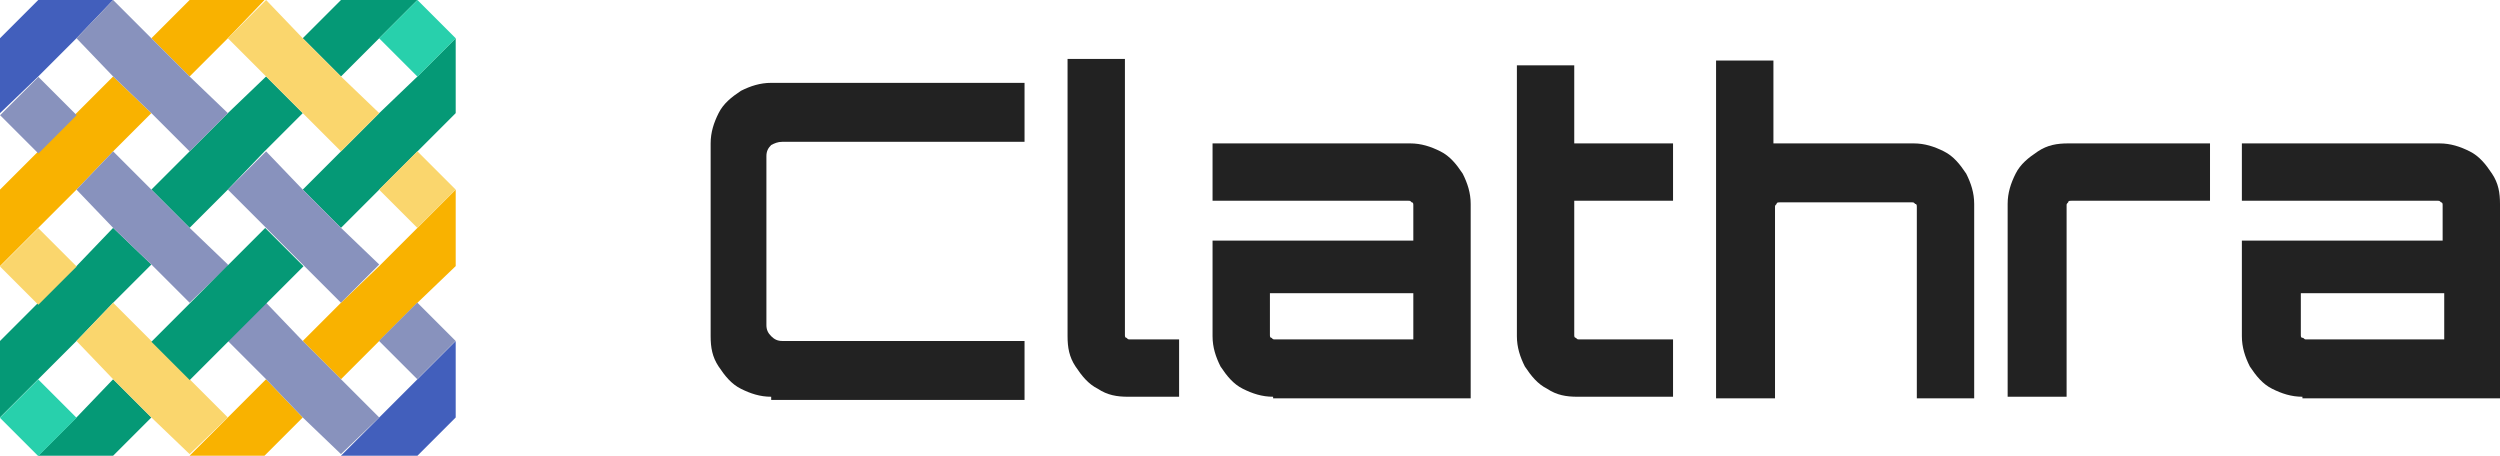
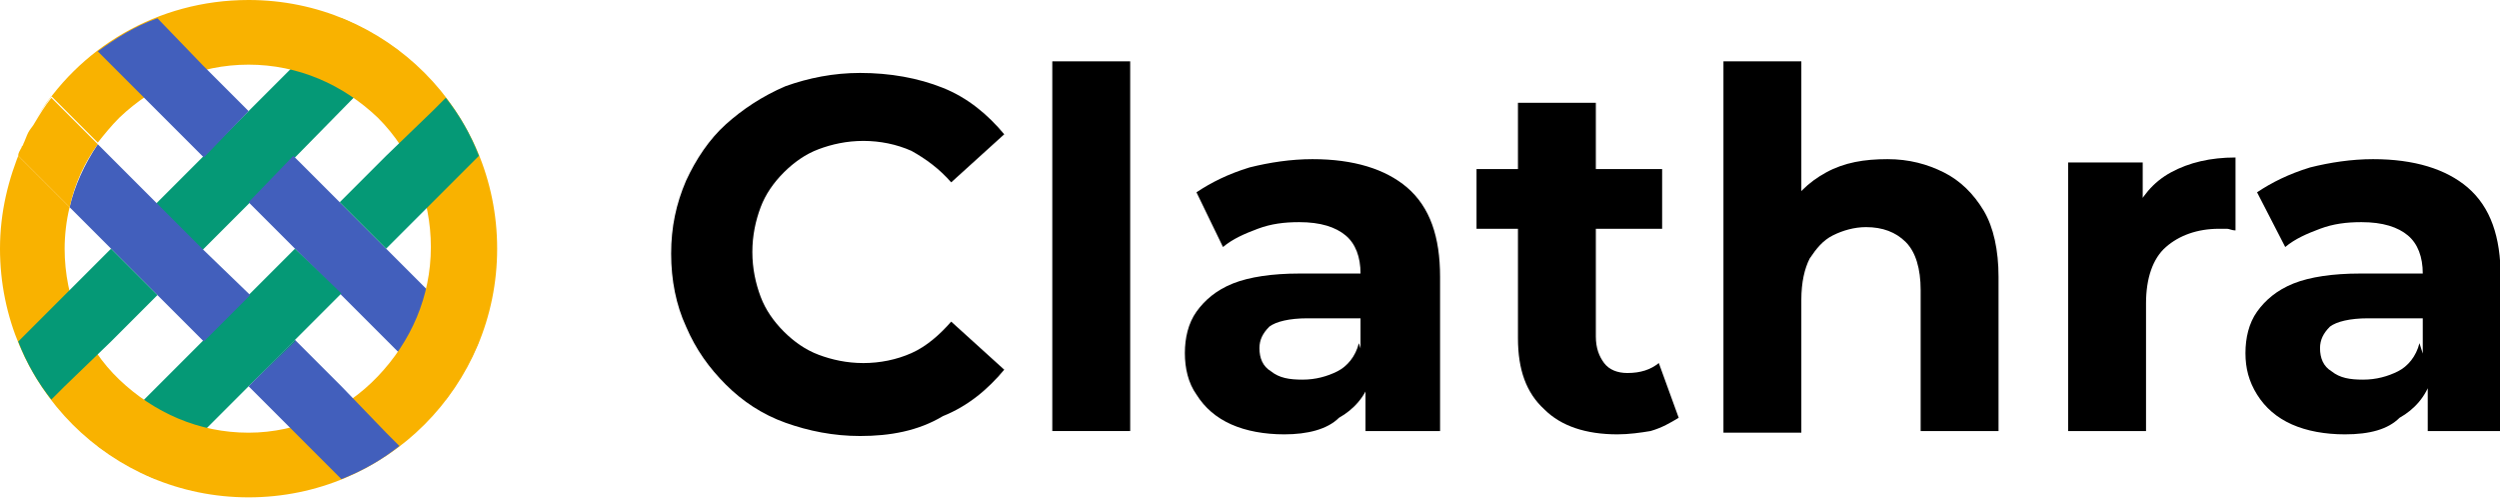
- <svg xmlns="http://www.w3.org/2000/svg" version="1.1" id="Layer_1" x="0px" y="0px" viewBox="0 0 156.9 28.6" style="enable-background:new 0 0 156.9 28.6;" xml:space="preserve">
+ <svg xmlns="http://www.w3.org/2000/svg" version="1.1" id="Layer_1" x="0px" y="0px" viewBox="0 0 150.8 30" style="enable-background:new 0 0 150.8 30;" xml:space="preserve">
  <style type="text/css">
	.st0{fill:none;}
- 	.st1{fill:#F9B200;}
- 	.st2{fill:#059976;}
+ 	.st1{fill:#059976;}
+ 	.st2{fill:#8892BD;}
	.st3{fill:#425FBC;}
- 	.st4{fill:#FAD66D;}
- 	.st5{fill:#8892BD;}
- 	.st6{fill:#28D0AC;}
- 	.st7{fill:#222222;}
+ 	.st4{fill:#F9B200;}
</style>
-   <g id="XMLID_215_">
-     <rect id="XMLID_214_" x="12.6" y="3.1" transform="matrix(0.7071 -0.7071 0.7071 0.7071 0.7983 11.5351)" class="st0" width="3.4" height="3.4" />
-     <rect id="XMLID_213_" x="22.1" y="12.6" transform="matrix(0.7071 -0.7071 0.7071 0.7071 -3.1464 21.0351)" class="st0" width="3.4" height="3.4" />
-     <rect id="XMLID_212_" x="3.1" y="12.6" transform="matrix(0.7071 -0.7071 0.7071 0.7071 -8.7019 7.5882)" class="st0" width="3.4" height="3.4" />
-     <rect id="XMLID_211_" x="12.6" y="12.6" transform="matrix(0.7071 -0.7071 0.7071 0.7071 -5.9235 14.3114)" class="st0" width="3.4" height="3.4" />
-     <rect id="XMLID_210_" x="7.8" y="17.4" transform="matrix(0.7071 -0.7071 0.7071 0.7071 -10.695 12.2897)" class="st0" width="3.4" height="3.4" />
-     <rect id="XMLID_209_" x="17.3" y="7.9" transform="matrix(0.7071 -0.7071 0.7071 0.7071 -1.195 16.2336)" class="st0" width="3.4" height="3.4" />
-     <rect id="XMLID_208_" x="22.1" y="3.1" transform="matrix(0.7071 -0.7071 0.7071 0.7071 3.5754 18.2579)" class="st0" width="3.4" height="3.4" />
-     <rect id="XMLID_207_" x="17.3" y="17.4" transform="matrix(0.7071 -0.7071 0.7071 0.7071 -7.9178 19.0118)" class="st0" width="3.4" height="3.4" />
-     <rect id="XMLID_206_" x="3.1" y="3.1" transform="matrix(0.7071 -0.7071 0.7071 0.7071 -1.978 4.8111)" class="st0" width="3.4" height="3.4" />
-     <rect id="XMLID_205_" x="12.6" y="22.1" transform="matrix(0.7071 -0.7071 0.7071 0.7071 -12.6466 17.0886)" class="st0" width="3.4" height="3.4" />
-     <rect id="XMLID_204_" x="7.8" y="7.9" transform="matrix(0.7071 -0.7071 0.7071 0.7071 -3.9728 9.5127)" class="st0" width="3.4" height="3.4" />
-     <rect id="XMLID_203_" x="3.1" y="22.1" transform="matrix(0.7071 -0.7071 0.7071 0.7071 -15.4247 10.3658)" class="st0" width="3.4" height="3.4" />
-     <rect id="XMLID_202_" x="22.1" y="22.1" transform="matrix(0.7071 -0.7071 0.7071 0.7071 -9.8701 23.8122)" class="st0" width="3.4" height="3.4" />
-     <polygon id="XMLID_201_" class="st1" points="16.7,23.8 14.3,26.2 11.9,28.6 16.6,28.6 19,26.2  " />
-     <polygon id="XMLID_200_" class="st2" points="7.1,23.8 4.8,26.2 2.4,28.6 7.1,28.6 9.5,26.2  " />
-     <polygon id="XMLID_199_" class="st1" points="11.9,4.8 14.3,2.4 16.6,0 11.9,0 9.5,2.4  " />
-     <polygon id="XMLID_198_" class="st2" points="21.4,4.8 23.8,2.4 26.2,0 21.4,0 19,2.4  " />
-     <polygon id="XMLID_197_" class="st1" points="23.8,16.7 21.4,19 19,21.4 21.4,23.8 23.8,21.4 26.2,19 28.6,16.7 28.6,11.9    26.2,14.3  " />
-     <polygon id="XMLID_196_" class="st2" points="23.8,7.1 21.4,9.5 19,11.9 21.4,14.3 23.8,11.9 26.2,9.5 28.6,7.1 28.6,2.4 26.2,4.8     " />
-     <polygon id="XMLID_195_" class="st2" points="16.6,9.5 19,7.1 16.7,4.8 14.3,7.1 11.9,9.5 9.5,11.9 11.9,14.3 14.3,11.9  " />
-     <polygon id="XMLID_194_" class="st2" points="4.8,21.4 7.1,19 9.5,16.6 7.1,14.3 4.8,16.7 2.4,19 0,21.4 0,26.2 2.4,23.8  " />
-     <polygon id="XMLID_193_" class="st3" points="23.8,26.2 21.4,28.6 26.2,28.6 28.6,26.2 28.6,21.4 26.2,23.8  " />
-     <polygon id="XMLID_192_" class="st3" points="4.8,2.4 7.1,0 2.4,0 0,2.4 0,7.1 2.4,4.8  " />
-     <polygon id="XMLID_191_" class="st1" points="4.8,11.9 7.1,9.5 9.5,7.1 7.1,4.8 4.8,7.1 2.4,9.5 0,11.9 0,16.7 2.4,14.3  " />
-     <polygon id="XMLID_190_" class="st4" points="16.7,4.8 19,7.1 21.4,9.5 23.8,7.1 21.4,4.8 19,2.4 16.7,0 14.3,2.4  " />
-     <rect id="XMLID_189_" x="24.5" y="10.2" transform="matrix(0.7071 -0.7071 0.7071 0.7071 -0.7462 22.0113)" class="st4" width="3.4" height="3.4" />
-     <polygon id="XMLID_188_" class="st5" points="7.1,4.8 9.5,7.1 11.9,9.5 14.3,7.1 11.9,4.8 9.5,2.4 7.1,0 4.8,2.4  " />
-     <rect id="XMLID_187_" x="24.5" y="19.7" transform="matrix(0.7071 -0.7071 0.7071 0.7071 -7.4699 24.7884)" class="st5" width="3.4" height="3.4" />
-     <polygon id="XMLID_186_" class="st5" points="16.7,14.3 19,16.6 21.4,19 23.8,16.6 21.4,14.3 19,11.9 16.7,9.5 14.3,11.9  " />
-     <rect id="XMLID_185_" x="24.5" y="0.7" transform="matrix(0.7071 -0.7071 0.7071 0.7071 5.975 19.2332)" class="st6" width="3.4" height="3.4" />
-     <rect id="XMLID_184_" x="0.7" y="15" transform="matrix(0.7071 -0.7071 0.7071 0.7071 -11.1008 6.6133)" class="st4" width="3.4" height="3.4" />
-     <polygon id="XMLID_183_" class="st4" points="7.1,23.8 9.5,26.2 11.9,28.5 14.3,26.2 11.9,23.8 9.5,21.4 7.1,19 4.8,21.4  " />
-     <rect id="XMLID_182_" x="0.7" y="5.5" transform="matrix(0.7071 -0.7071 0.7071 0.7071 -4.3791 3.8363)" class="st5" width="3.4" height="3.4" />
-     <rect id="XMLID_180_" x="0.7" y="24.5" transform="matrix(0.7071 -0.7071 0.7071 0.7071 -17.8245 9.3905)" class="st6" width="3.4" height="3.4" />
-     <polygon id="XMLID_6_" class="st5" points="14.3,16.6 11.9,14.3 9.5,11.9 7.1,9.5 4.8,11.9 7.1,14.3 9.5,16.6 11.9,19 14.3,16.7     " />
-     <polygon id="XMLID_9_" class="st5" points="21.4,23.8 19,21.4 16.7,19 16.6,19 14.3,21.4 16.7,23.8 19,26.2 21.4,28.5 23.8,26.2     " />
-     <rect id="XMLID_8_" x="9.2" y="17.4" transform="matrix(0.7071 -0.7071 0.7071 0.7071 -9.3064 15.6506)" class="st2" width="10.1" height="3.4" />
+   <g>
+     <path d="M51.9,26.3c-1.6,0-3.1-0.3-4.5-0.8c-1.4-0.5-2.6-1.3-3.6-2.3c-1-1-1.8-2.1-2.4-3.5c-0.6-1.3-0.9-2.8-0.9-4.4   c0-1.6,0.3-3,0.9-4.4c0.6-1.3,1.4-2.5,2.4-3.4s2.2-1.7,3.6-2.3c1.4-0.5,2.9-0.8,4.5-0.8c1.8,0,3.5,0.3,5,0.9   c1.5,0.6,2.7,1.6,3.7,2.8l-3.2,2.9c-0.7-0.8-1.5-1.4-2.4-1.9c-0.9-0.4-1.9-0.6-2.9-0.6c-1,0-1.9,0.2-2.7,0.5   c-0.8,0.3-1.5,0.8-2.1,1.4s-1.1,1.3-1.4,2.1c-0.3,0.8-0.5,1.7-0.5,2.7c0,1,0.2,1.9,0.5,2.7c0.3,0.8,0.8,1.5,1.4,2.1   c0.6,0.6,1.3,1.1,2.1,1.4c0.8,0.3,1.7,0.5,2.7,0.5c1,0,2-0.2,2.9-0.6c0.9-0.4,1.7-1.1,2.4-1.9l3.2,2.9c-1,1.2-2.2,2.2-3.7,2.8   C55.4,26,53.7,26.3,51.9,26.3z" />
+     <path d="M63.5,26V3.7h4.7V26H63.5z" />
+     <path d="M77.5,26.2c-1.2,0-2.3-0.2-3.2-0.6c-0.9-0.4-1.6-1-2.1-1.8c-0.5-0.7-0.7-1.6-0.7-2.5c0-0.9,0.2-1.8,0.7-2.5   c0.5-0.7,1.2-1.3,2.2-1.7c1-0.4,2.4-0.6,4-0.6h4.3v2.7h-3.8c-1.1,0-1.9,0.2-2.3,0.5c-0.4,0.4-0.6,0.8-0.6,1.3   c0,0.6,0.2,1.1,0.7,1.4c0.5,0.4,1.1,0.5,1.9,0.5c0.8,0,1.5-0.2,2.1-0.5s1.1-0.9,1.3-1.7l0.7,2.2c-0.3,1-1,1.8-1.9,2.3   C80.1,25.9,78.9,26.2,77.5,26.2z M82.4,26v-3.2l-0.3-0.7v-5.6c0-1-0.3-1.8-0.9-2.3s-1.5-0.8-2.8-0.8c-0.9,0-1.7,0.1-2.5,0.4   s-1.5,0.6-2.1,1.1l-1.6-3.3c0.9-0.6,1.9-1.1,3.2-1.5c1.2-0.3,2.5-0.5,3.8-0.5c2.5,0,4.4,0.6,5.7,1.7c1.4,1.2,2,3,2,5.4V26H82.4z" />
+     <path d="M89.1,13.8v-3.6h11.2v3.6H89.1z M97.6,26.2c-1.9,0-3.4-0.5-4.4-1.5c-1.1-1-1.6-2.4-1.6-4.3V6.2h4.7v14.1   c0,0.7,0.2,1.2,0.5,1.6s0.8,0.6,1.4,0.6c0.8,0,1.4-0.2,1.9-0.6l1.2,3.3c-0.5,0.3-1,0.6-1.7,0.8C99,26.1,98.3,26.2,97.6,26.2z" />
+     <path d="M113.9,9.6c1.3,0,2.4,0.3,3.4,0.8c1,0.5,1.8,1.3,2.4,2.3c0.6,1,0.9,2.4,0.9,4V26h-4.7v-8.5c0-1.3-0.3-2.3-0.9-2.9   c-0.6-0.6-1.4-0.9-2.4-0.9c-0.7,0-1.4,0.2-2,0.5c-0.6,0.3-1,0.8-1.4,1.4c-0.3,0.6-0.5,1.4-0.5,2.5v8h-4.7V3.7h4.7v10.6l-1-1.4   c0.6-1.1,1.4-1.9,2.5-2.5S112.5,9.6,113.9,9.6z" />
+     <path d="M124.8,26V9.8h4.5v4.6l-0.6-1.4c0.5-1.1,1.2-2,2.3-2.6c1.1-0.6,2.4-0.9,3.9-0.9v4.4c-0.2,0-0.4-0.1-0.5-0.1   c-0.2,0-0.3,0-0.5,0c-1.3,0-2.4,0.4-3.2,1.1c-0.8,0.7-1.2,1.9-1.2,3.4V26H124.8z" />
+     <path d="M141.5,26.2c-1.2,0-2.3-0.2-3.2-0.6c-0.9-0.4-1.6-1-2.1-1.8s-0.7-1.6-0.7-2.5c0-0.9,0.2-1.8,0.7-2.5   c0.5-0.7,1.2-1.3,2.2-1.7c1-0.4,2.4-0.6,4-0.6h4.3v2.7h-3.8c-1.1,0-1.9,0.2-2.3,0.5c-0.4,0.4-0.6,0.8-0.6,1.3   c0,0.6,0.2,1.1,0.7,1.4c0.5,0.4,1.1,0.5,1.9,0.5c0.8,0,1.5-0.2,2.1-0.5s1.1-0.9,1.3-1.7l0.7,2.2c-0.3,1-1,1.8-1.9,2.3   C144.1,25.9,143,26.2,141.5,26.2z M146.5,26v-3.2l-0.3-0.7v-5.6c0-1-0.3-1.8-0.9-2.3s-1.5-0.8-2.8-0.8c-0.9,0-1.7,0.1-2.5,0.4   s-1.5,0.6-2.1,1.1l-1.7-3.3c0.9-0.6,1.9-1.1,3.2-1.5c1.2-0.3,2.5-0.5,3.8-0.5c2.5,0,4.4,0.6,5.7,1.7c1.4,1.2,2,3,2,5.4V26H146.5z" />
  </g>
  <g>
-     <path class="st7" d="M48.4,24.9c-0.7,0-1.3-0.2-1.9-0.5c-0.6-0.3-1-0.8-1.4-1.4s-0.5-1.2-0.5-1.9V9c0-0.7,0.2-1.3,0.5-1.9   c0.3-0.6,0.8-1,1.4-1.4c0.6-0.3,1.2-0.5,1.9-0.5h15.9v3.7H49.1c-0.3,0-0.5,0.1-0.7,0.2c-0.2,0.2-0.3,0.4-0.3,0.7v10.6   c0,0.3,0.1,0.5,0.3,0.7c0.2,0.2,0.4,0.3,0.7,0.3h15.2v3.7H48.4z" />
-     <path class="st7" d="M68.9,24.4c-0.6-0.3-1-0.8-1.4-1.4S67,21.8,67,21.1V3.7h3.6V21c0,0.1,0,0.2,0.1,0.2c0.1,0.1,0.1,0.1,0.2,0.1   H74v3.6h-3.2C70.1,24.9,69.5,24.8,68.9,24.4z" />
-     <path class="st7" d="M79.9,24.9c-0.7,0-1.3-0.2-1.9-0.5c-0.6-0.3-1-0.8-1.4-1.4c-0.3-0.6-0.5-1.2-0.5-1.9v-6h12.6v-2.2   c0-0.1,0-0.2-0.1-0.2c-0.1-0.1-0.1-0.1-0.2-0.1H76.1V9h12.4c0.7,0,1.3,0.2,1.9,0.5c0.6,0.3,1,0.8,1.4,1.4c0.3,0.6,0.5,1.2,0.5,1.9   v12.2H79.9z M80,21.3h8.7v-2.9h-9V21c0,0.1,0,0.2,0.1,0.2C79.9,21.3,79.9,21.3,80,21.3z" />
-     <path class="st7" d="M97.1,24.4c-0.6-0.3-1-0.8-1.4-1.4c-0.3-0.6-0.5-1.2-0.5-1.9v-17h3.6V9h6.2v3.6h-6.2V21c0,0.1,0,0.2,0.1,0.2   c0.1,0.1,0.1,0.1,0.2,0.1h5.9v3.6h-6C98.3,24.9,97.7,24.8,97.1,24.4z" />
-     <path class="st7" d="M107.7,24.9V3.8h3.6V9h8.8c0.7,0,1.3,0.2,1.9,0.5c0.6,0.3,1,0.8,1.4,1.4c0.3,0.6,0.5,1.2,0.5,1.9v12.2h-3.6   v-12c0-0.1,0-0.2-0.1-0.2c-0.1-0.1-0.1-0.1-0.2-0.1h-8.3c-0.1,0-0.2,0-0.2,0.1c-0.1,0.1-0.1,0.1-0.1,0.2v12H107.7z" />
-     <path class="st7" d="M126,24.9V12.8c0-0.7,0.2-1.3,0.5-1.9c0.3-0.6,0.8-1,1.4-1.4s1.2-0.5,1.9-0.5h8.9v3.6h-8.7   c-0.1,0-0.2,0-0.2,0.1c-0.1,0.1-0.1,0.1-0.1,0.2v12H126z" />
-     <path class="st7" d="M144.5,24.9c-0.7,0-1.3-0.2-1.9-0.5c-0.6-0.3-1-0.8-1.4-1.4c-0.3-0.6-0.5-1.2-0.5-1.9v-6h12.6v-2.2   c0-0.1,0-0.2-0.1-0.2c-0.1-0.1-0.1-0.1-0.2-0.1h-12.3V9h12.4c0.7,0,1.3,0.2,1.9,0.5c0.6,0.3,1,0.8,1.4,1.4s0.5,1.2,0.5,1.9v12.2   H144.5z M144.7,21.3h8.7v-2.9h-9V21c0,0.1,0,0.2,0.1,0.2S144.6,21.3,144.7,21.3z" />
+     <rect id="XMLID_13_" x="13" y="13" transform="matrix(0.7071 -0.7071 0.7071 0.7071 -6.2046 15.0063)" class="st0" width="3.9" height="3.9" />
+     <path class="st0" d="M3.9,17.8L6.7,15h0L1.1,9.4C0.4,11.1,0,13,0,15c0,2,0.4,3.9,1.1,5.6l0,0L3.9,17.8z" />
+     <path class="st0" d="M12.2,15l-2.8-2.8l2.8-2.8l0,0L9.5,6.7L6.7,3.9L5.9,3.1c-1,0.8-2,1.7-2.8,2.8l6.4,6.3L12.2,15z" />
+     <path class="st0" d="M12.2,3.9L15,6.7l5.6-5.6C18.9,0.4,17,0,15,0c-2,0-3.9,0.4-5.6,1.1l0,0L12.2,3.9z" />
+     <path class="st0" d="M17.8,20.5l2.8,2.8l2.8,2.8l0.8,0.8c1-0.8,2-1.7,2.8-2.8l-6.3-6.3L17.8,20.5z" />
+     <path class="st0" d="M15,12.2L15,12.2L12.2,15l2.8,2.8l0,0l-2.8,2.8l-2.8-2.8l-2.8,2.8l-2.8,2.8l-0.8,0.8c0.8,1,1.7,2,2.8,2.8   L17.8,15L15,12.2z" />
+     <path class="st0" d="M17.8,26.1L15,23.3l-5.6,5.6C11.1,29.6,13,30,15,30c2,0,3.9-0.4,5.6-1.1l0,0L17.8,26.1z" />
+     <path class="st0" d="M26.1,12.2L23.3,15l5.6,5.6C29.6,18.9,30,17,30,15c0-2-0.4-3.9-1.1-5.6l0,0L26.1,12.2z" />
+     <path class="st0" d="M23.3,3.9l-5.5,5.6l0,0l2.8,2.8l2.8-2.8l2.8-2.8l0.8-0.8c-0.8-1-1.7-2-2.8-2.8L23.3,3.9L23.3,3.9z" />
+     <path class="st1" d="M15,6.7l-2.8,2.8l0,0l0,0l-2.8,2.8l2.8,2.8l2.8-2.8l0,0l0,0l2.8-2.8l5.5-5.6l0,0l0.8-0.8   c-1.1-0.8-2.3-1.5-3.5-2L15,6.7L15,6.7z" />
+     <polygon class="st2" points="15,6.7 15,6.7 15,6.7 12.2,9.4 12.2,9.4  " />
+     <path class="st3" d="M23.3,15l-2.8-2.8l-2.8-2.8l0,0l0,0L15,12.2l2.8,2.8l2.8,2.8l6.3,6.3c0.8-1.1,1.5-2.3,2-3.5L23.3,15z" />
+     <rect x="14.4" y="10.8" transform="matrix(0.7071 -0.7071 0.7071 0.7071 -2.8577 14.7666)" class="st2" width="3.9" height="0" />
+     <path class="st1" d="M15,23.3l2.8-2.8l0,0l0,0l2.8-2.8L17.8,15L5.9,26.9c1.1,0.8,2.3,1.5,3.5,2L15,23.3L15,23.3z" />
+     <path class="st0" d="M12.2,15l2.8,2.8l0,0l-2.8,2.8l-2.8-2.8L6.7,15h0l-2.5-2.5C4,13.3,3.9,14.2,3.9,15c0,3,1.2,5.7,3.2,7.8   s4.9,3.2,7.8,3.2s5.7-1.2,7.8-3.2s3.2-4.9,3.2-7.8c0-3-1.2-5.7-3.2-7.8C20.7,5.1,18,3.9,15,3.9S9.3,5.1,7.2,7.2   c-0.5,0.5-0.9,1-1.3,1.5l3.6,3.5L12.2,15z" />
+     <path class="st4" d="M15,0C9.5,0,4.7,2.9,2.1,7.3c0.3-0.5,0.6-1,1-1.5l2.8,2.8c0.4-0.5,0.8-1,1.3-1.5C9.3,5.1,12,3.9,15,3.9   s5.7,1.2,7.8,3.2c2.1,2.1,3.2,4.9,3.2,7.8c0,3-1.2,5.7-3.2,7.8S18,26.1,15,26.1s-5.7-1.2-7.8-3.2S3.9,18,3.9,15   c0-0.8,0.1-1.7,0.3-2.5L1.1,9.4c0.1-0.2,0.1-0.3,0.2-0.5C0.5,10.8,0,12.8,0,15c0,8.3,6.7,15,15,15s15-6.7,15-15S23.3,0,15,0z" />
+     <path class="st3" d="M6.7,15L6.7,15l2.8,2.8l2.8,2.8l2.8-2.8l0,0L12.2,15l-2.8-2.8L5.9,8.7c-0.8,1.2-1.4,2.5-1.7,3.8L6.7,15z" />
+     <path class="st4" d="M4.2,12.5c0.3-1.4,0.9-2.7,1.7-3.8L3.1,5.9c-0.4,0.5-0.7,1-1,1.5c0,0,0,0,0,0C2,7.6,1.8,7.8,1.7,8c0,0,0,0,0,0   C1.6,8.2,1.5,8.5,1.4,8.7c0,0,0,0,0,0c0,0.1-0.1,0.1-0.1,0.2c0,0,0,0,0,0C1.2,9.1,1.1,9.2,1.1,9.4L4.2,12.5z" />
+     <polygon class="st2" points="6.7,15 6.7,15 9.5,17.8 9.5,17.8 9.5,17.8  " />
+     <path class="st1" d="M6.7,20.6l2.8-2.8h0L6.7,15l-2.8,2.8l-2.8,2.8l0,0c0.5,1.3,1.2,2.5,2,3.5l0.8-0.8L6.7,20.6z" />
+     <path class="st1" d="M23.3,9.4l-2.8,2.8l2.8,2.8l2.8-2.8l2.8-2.8l0,0c-0.5-1.3-1.2-2.5-2-3.5l-0.8,0.8L23.3,9.4z" />
+     <path class="st3" d="M9.5,6.7l2.8,2.8L15,6.7l0,0l-2.8-2.8L9.5,1.1l0,0C8.1,1.6,7,2.3,5.9,3.1l0.8,0.8L9.5,6.7z" />
+     <path class="st3" d="M20.6,23.3l-2.8-2.8L15,23.3l2.8,2.8l2.8,2.8l0,0c1.3-0.5,2.5-1.2,3.5-2l-0.8-0.8L20.6,23.3z" />
+     <polygon class="st1" points="17.8,20.6 15,23.3 15,23.3 17.8,20.5 17.8,20.5  " />
  </g>
</svg>
